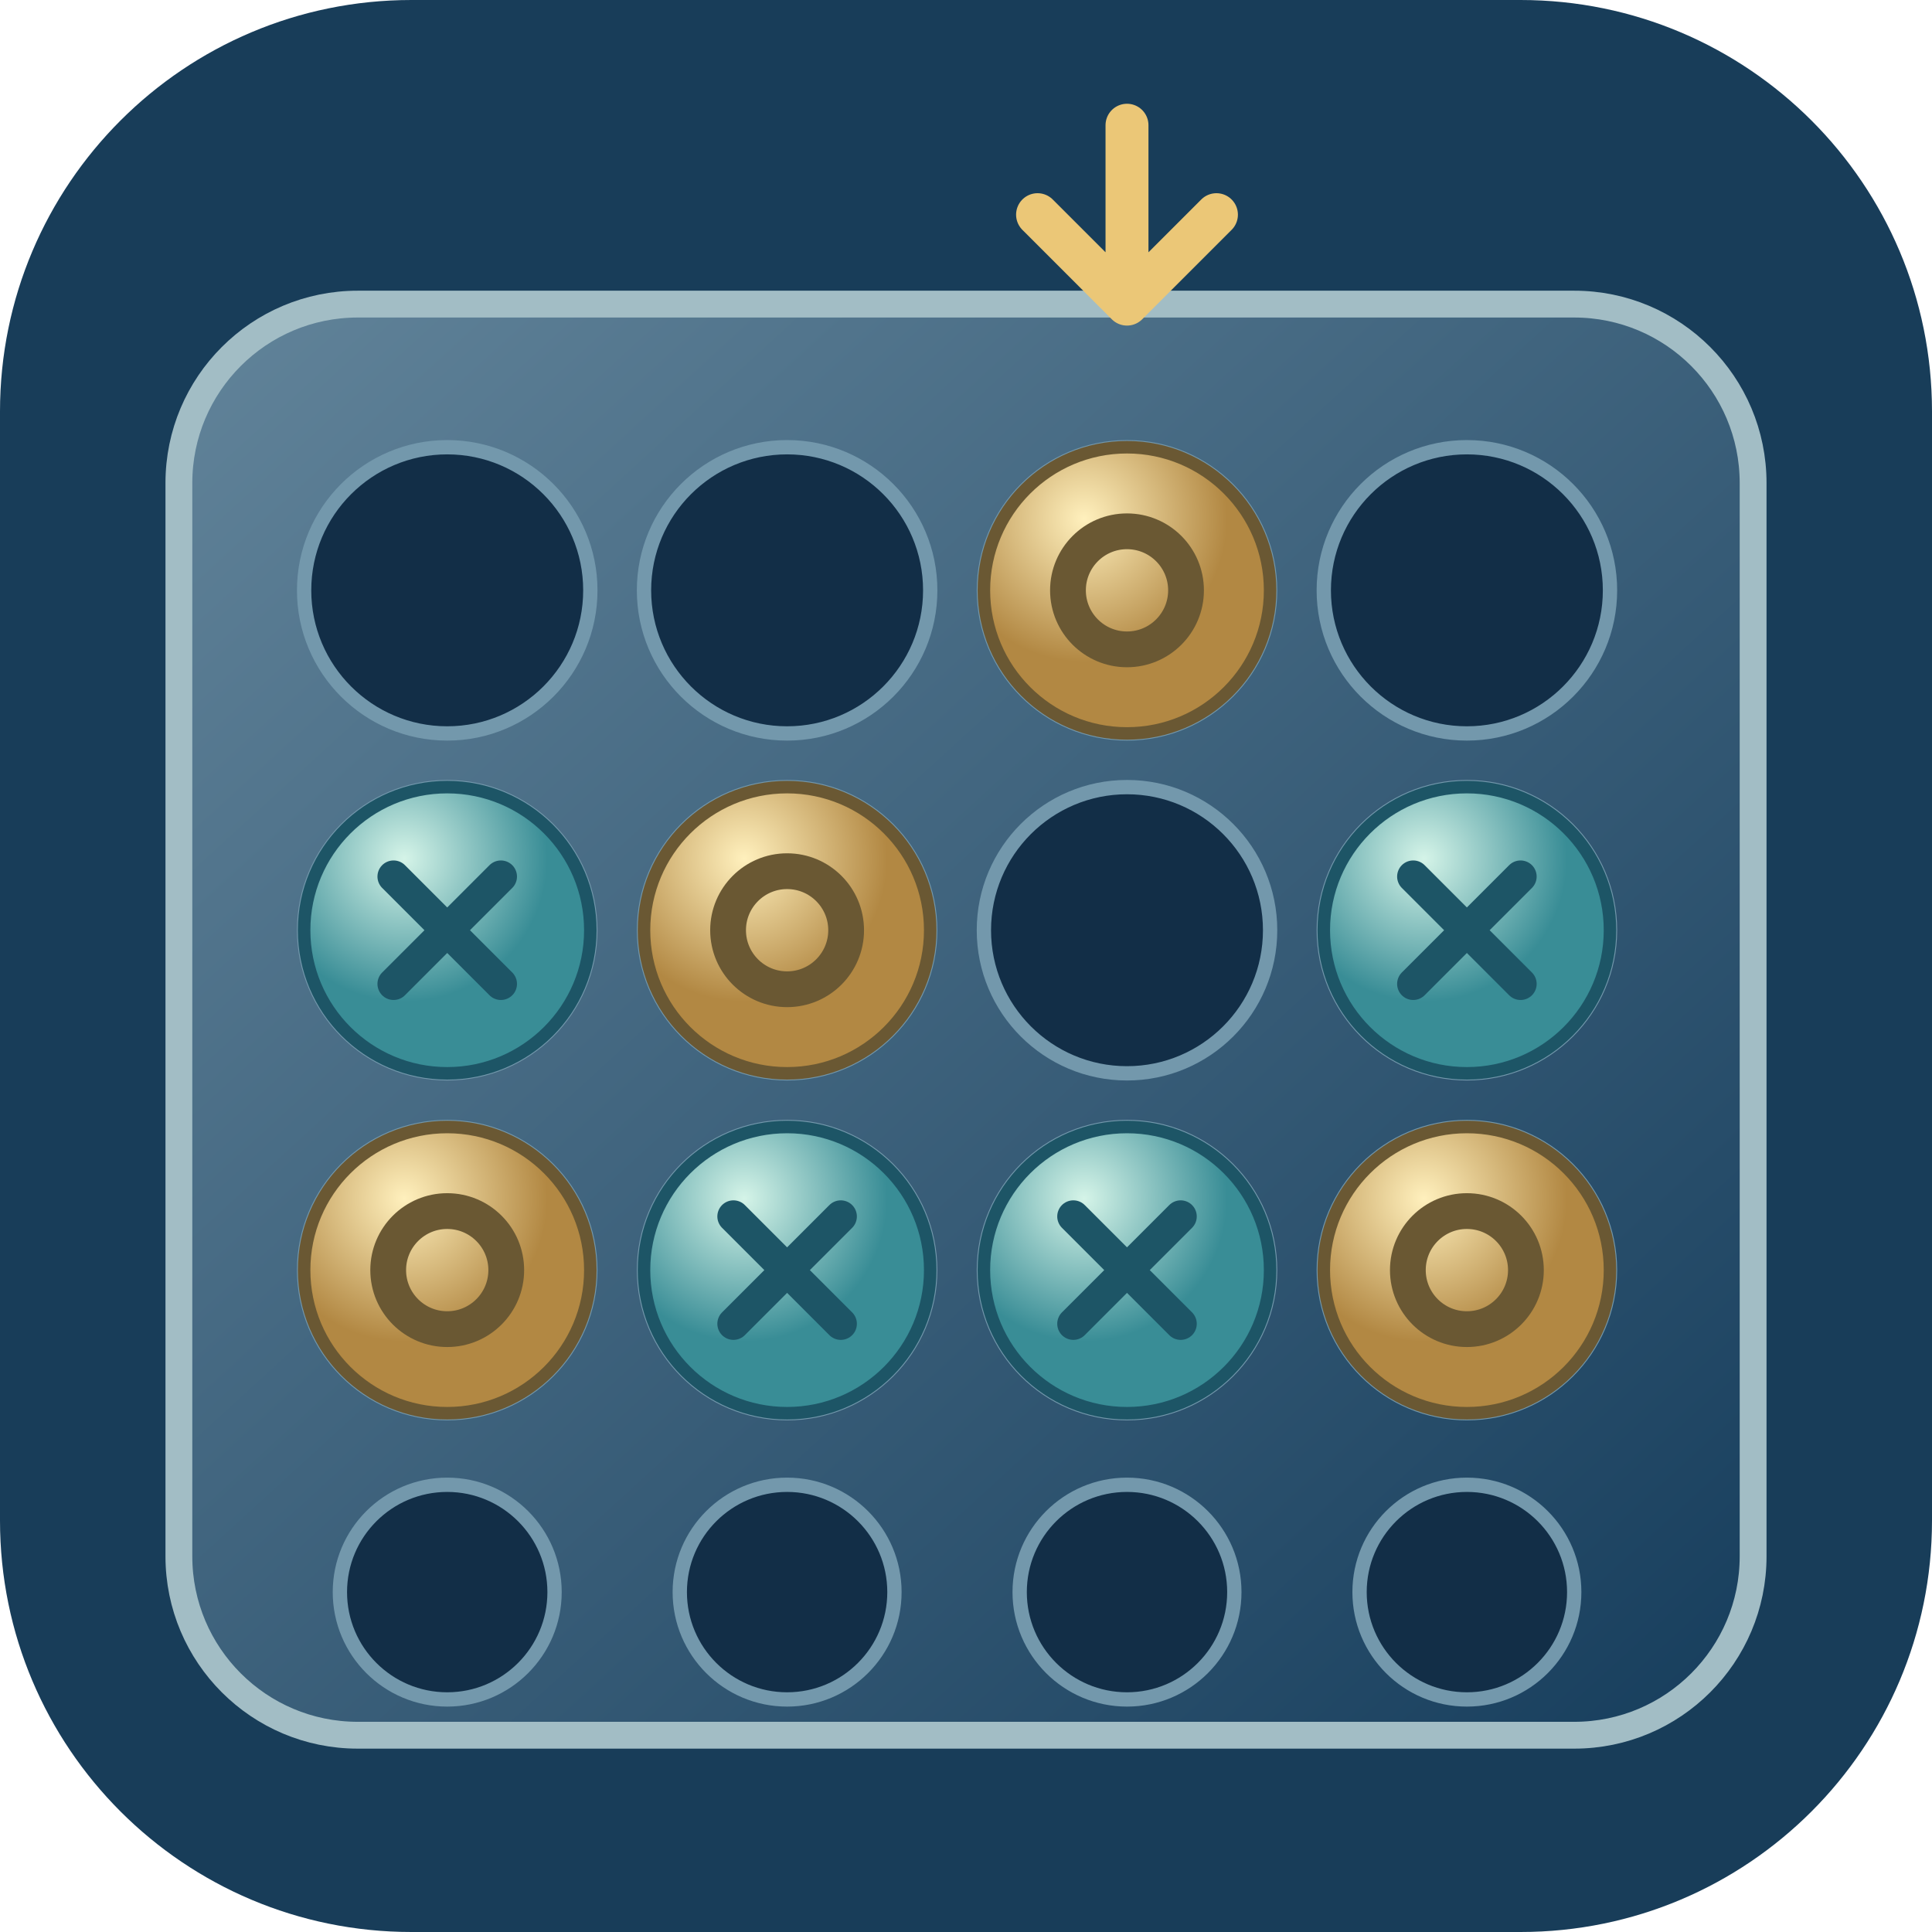
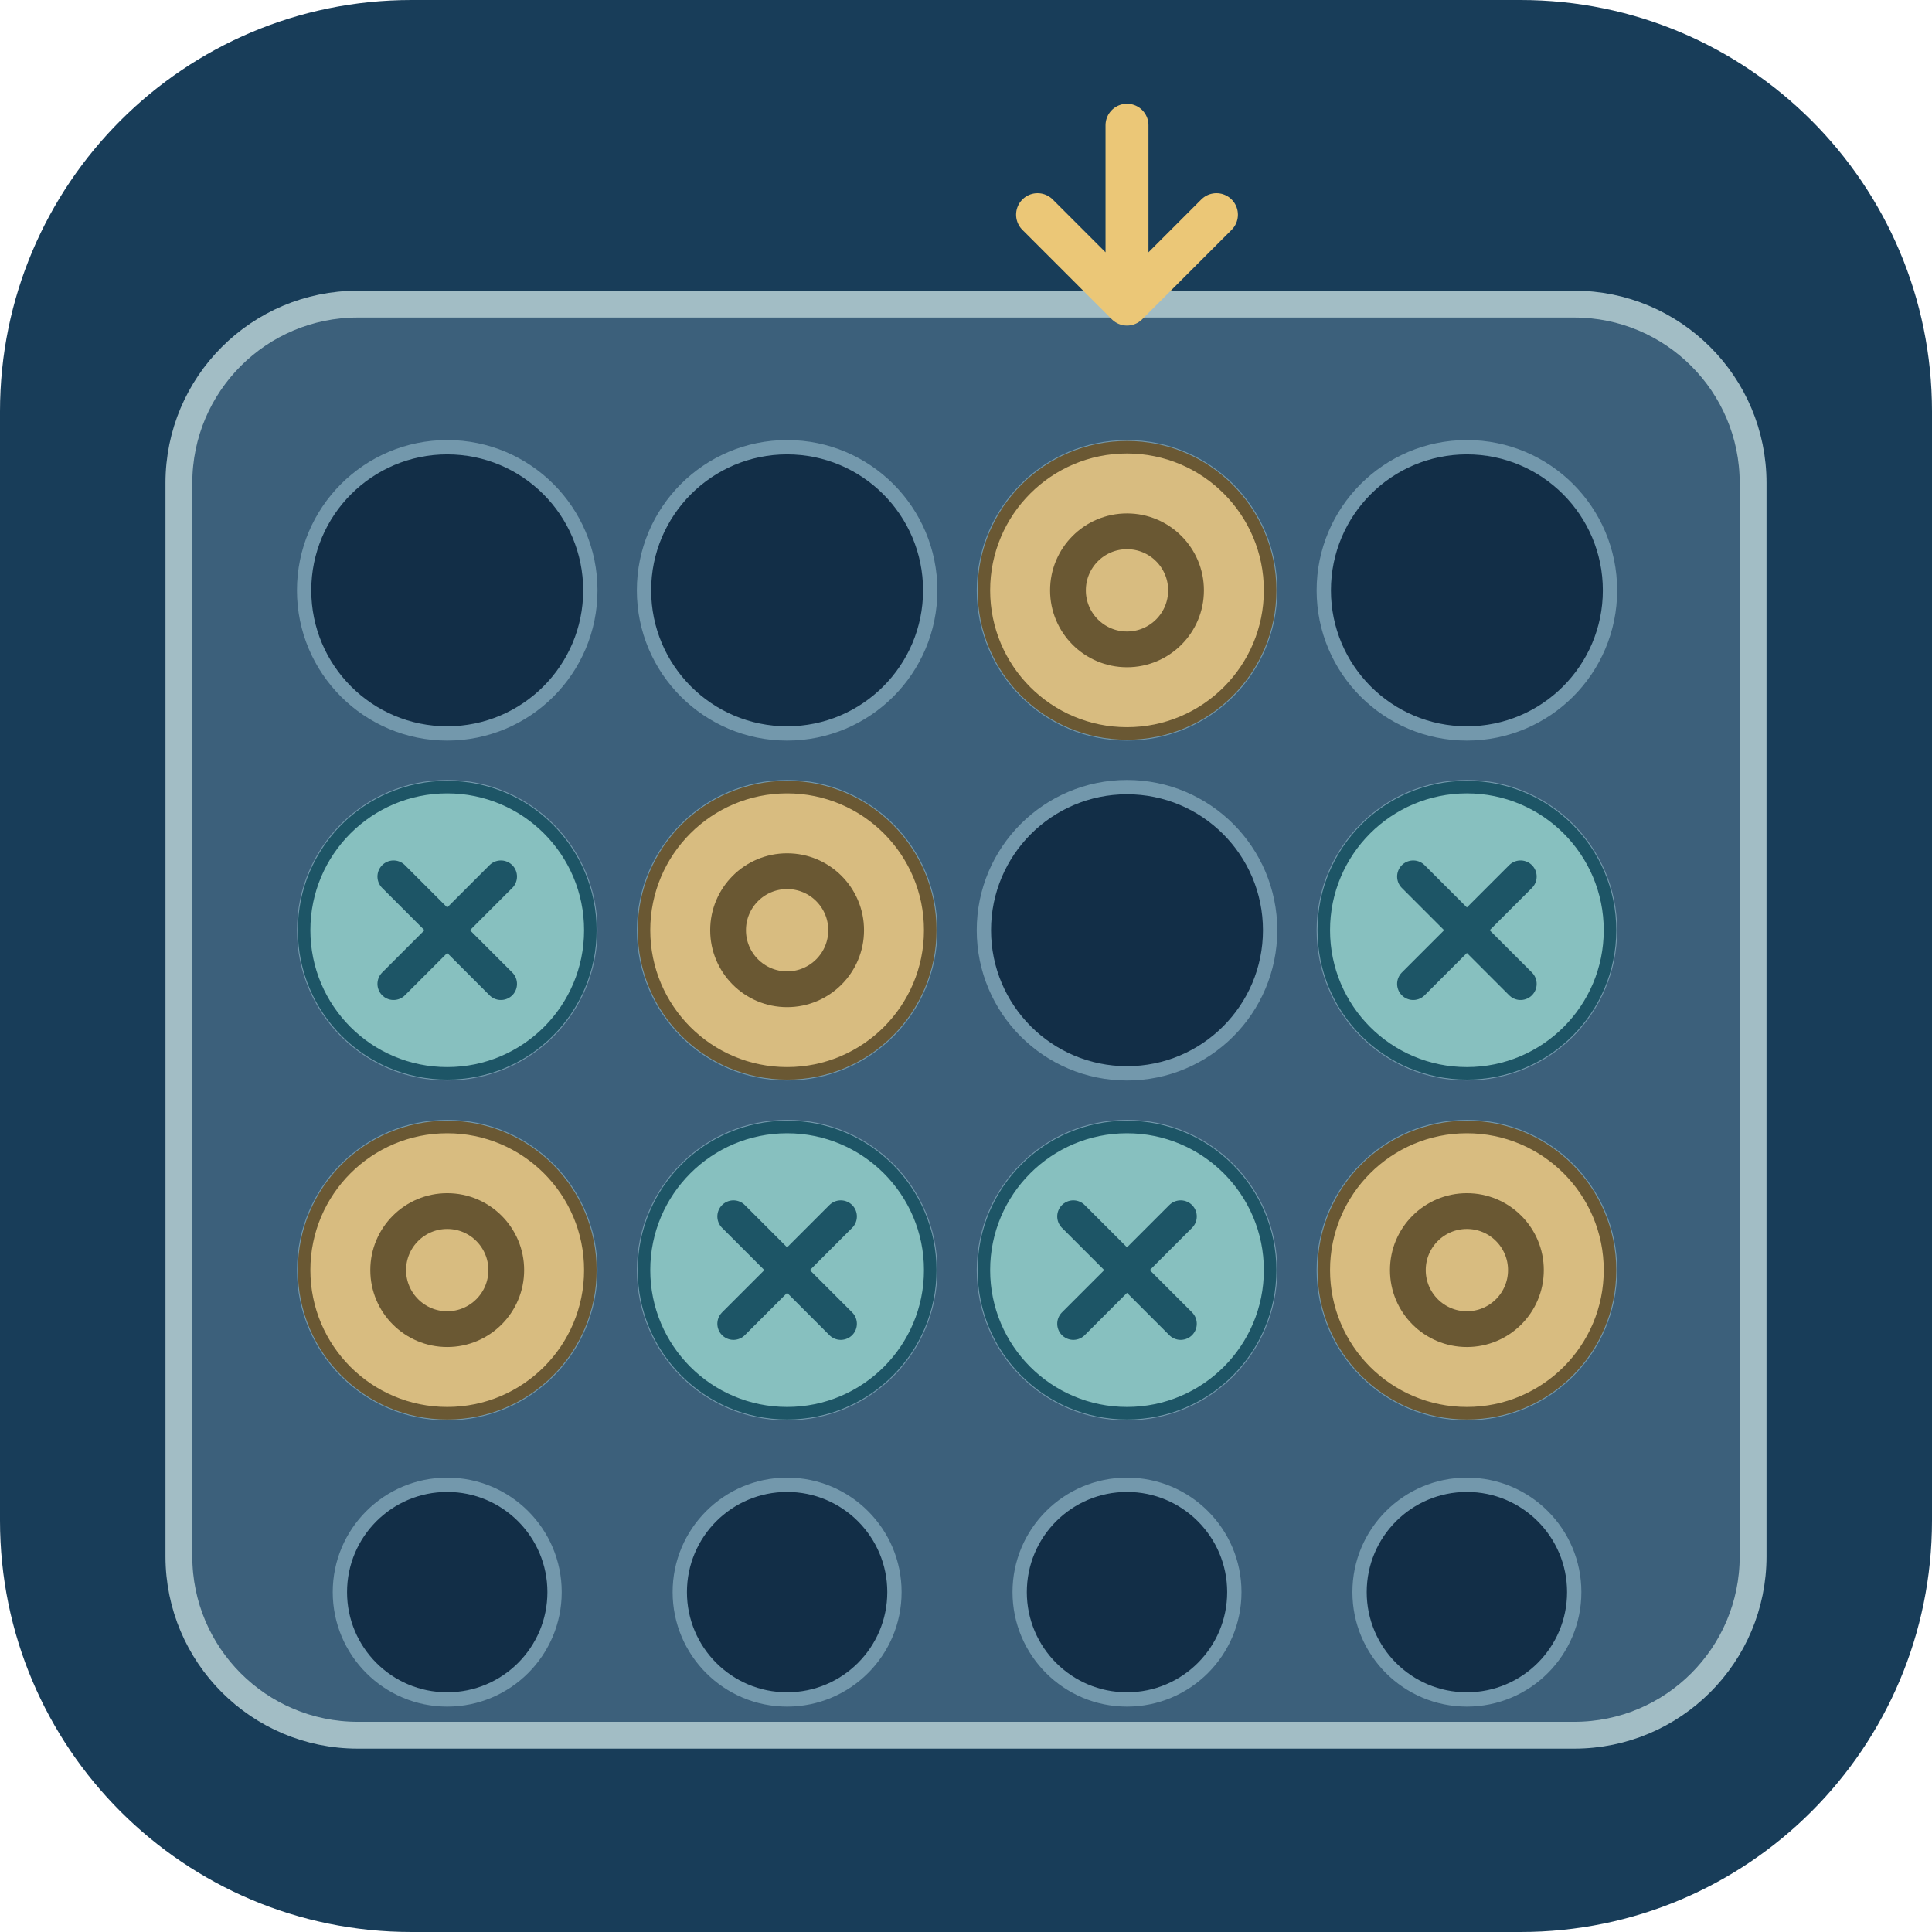
- <svg xmlns="http://www.w3.org/2000/svg" width="64" height="64" viewBox="0 0 108 108" role="img" aria-label="Four in Row: ring and cross tokens on a gravity game board">
-   <defs>
-     <linearGradient id="board" x2="1" y2="1">
-       <stop stop-color="#62849a" />
-       <stop offset="1" stop-color="#163d5c" />
-     </linearGradient>
-     <radialGradient id="gold" cx=".35" cy=".25">
-       <stop stop-color="#fff0bd" />
-       <stop offset="1" stop-color="#b28843" />
-     </radialGradient>
-     <radialGradient id="teal" cx=".35" cy=".25">
-       <stop stop-color="#d5f4e8" />
-       <stop offset="1" stop-color="#398d96" />
-     </radialGradient>
-   </defs>
-   <rect width="108" height="108" rx="23" fill="#183d59" />
-   <rect x="10" y="17" width="88" height="80" rx="10" fill="url(#board)" stroke="#a2bdc5" stroke-width="1.5" />
-   <g fill="#122e47" stroke="#7398ac" stroke-width=".8">
-     <circle cx="25" cy="33" r="8" />
-     <circle cx="44" cy="33" r="8" />
-     <circle cx="63" cy="33" r="8" />
-     <circle cx="82" cy="33" r="8" />
-     <circle cx="25" cy="52" r="8" />
-     <circle cx="44" cy="52" r="8" />
-     <circle cx="63" cy="52" r="8" />
-     <circle cx="82" cy="52" r="8" />
-     <circle cx="25" cy="71" r="8" />
-     <circle cx="44" cy="71" r="8" />
-     <circle cx="63" cy="71" r="8" />
-     <circle cx="82" cy="71" r="8" />
-     <circle cx="25" cy="89" r="6" />
-     <circle cx="44" cy="89" r="6" />
-     <circle cx="63" cy="89" r="6" />
-     <circle cx="82" cy="89" r="6" />
+ <svg xmlns="http://www.w3.org/2000/svg" width="64" height="64" viewBox="0 0 64 64">
+   <g transform="scale(0.5925926)">
+     <rect width="108" height="108" rx="23" fill="#183d59" />
+     <rect x="10" y="17" width="88" height="80" rx="10" fill="#3c607b" stroke="#a2bdc5" stroke-width="1.5" />
+     <g fill="#122e47" stroke="#7398ac" stroke-width=".8">
+       <circle cx="25" cy="33" r="8" />
+       <circle cx="44" cy="33" r="8" />
+       <circle cx="63" cy="33" r="8" />
+       <circle cx="82" cy="33" r="8" />
+       <circle cx="25" cy="52" r="8" />
+       <circle cx="44" cy="52" r="8" />
+       <circle cx="63" cy="52" r="8" />
+       <circle cx="82" cy="52" r="8" />
+       <circle cx="25" cy="71" r="8" />
+       <circle cx="44" cy="71" r="8" />
+       <circle cx="63" cy="71" r="8" />
+       <circle cx="82" cy="71" r="8" />
+       <circle cx="25" cy="89" r="6" />
+       <circle cx="44" cy="89" r="6" />
+       <circle cx="63" cy="89" r="6" />
+       <circle cx="82" cy="89" r="6" />
+     </g>
+     <g fill="#d8bc80" stroke="#6a5833" stroke-width=".7">
+       <circle cx="25" cy="71" r="8" />
+       <circle cx="44" cy="52" r="8" />
+       <circle cx="63" cy="33" r="8" />
+       <circle cx="82" cy="71" r="8" />
+     </g>
+     <g fill="none" stroke="#6a5833" stroke-width="2">
+       <circle cx="25" cy="71" r="3.3" />
+       <circle cx="44" cy="52" r="3.3" />
+       <circle cx="63" cy="33" r="3.3" />
+       <circle cx="82" cy="71" r="3.3" />
+     </g>
+     <g fill="#87c0bf" stroke="#1d5566" stroke-width=".7">
+       <circle cx="25" cy="52" r="8" />
+       <circle cx="44" cy="71" r="8" />
+       <circle cx="63" cy="71" r="8" />
+       <circle cx="82" cy="52" r="8" />
+     </g>
+     <path d="M22 49 28 55M28 49 22 55M41 68 47 74M47 68 41 74M60 68 66 74M66 68 60 74M79 49 85 55M85 49 79 55" stroke="#1d5566" stroke-width="1.8" stroke-linecap="round" />
+     <path d="M63 7V16M58 12 63 17 68 12" fill="none" stroke="#ebc777" stroke-width="2.4" stroke-linejoin="round" stroke-linecap="round" />
  </g>
-   <g fill="url(#gold)" stroke="#6a5833" stroke-width=".7">
-     <circle cx="25" cy="71" r="8" />
-     <circle cx="44" cy="52" r="8" />
-     <circle cx="63" cy="33" r="8" />
-     <circle cx="82" cy="71" r="8" />
-   </g>
-   <g fill="none" stroke="#6a5833" stroke-width="2">
-     <circle cx="25" cy="71" r="3.3" />
-     <circle cx="44" cy="52" r="3.3" />
-     <circle cx="63" cy="33" r="3.3" />
-     <circle cx="82" cy="71" r="3.3" />
-   </g>
-   <g fill="url(#teal)" stroke="#1d5566" stroke-width=".7">
-     <circle cx="25" cy="52" r="8" />
-     <circle cx="44" cy="71" r="8" />
-     <circle cx="63" cy="71" r="8" />
-     <circle cx="82" cy="52" r="8" />
-   </g>
-   <path d="M22 49 28 55M28 49 22 55M41 68 47 74M47 68 41 74M60 68 66 74M66 68 60 74M79 49 85 55M85 49 79 55" stroke="#1d5566" stroke-width="1.8" stroke-linecap="round" />
-   <path d="M63 7V16M58 12 63 17 68 12" fill="none" stroke="#ebc777" stroke-width="2.4" stroke-linejoin="round" stroke-linecap="round" />
</svg>
